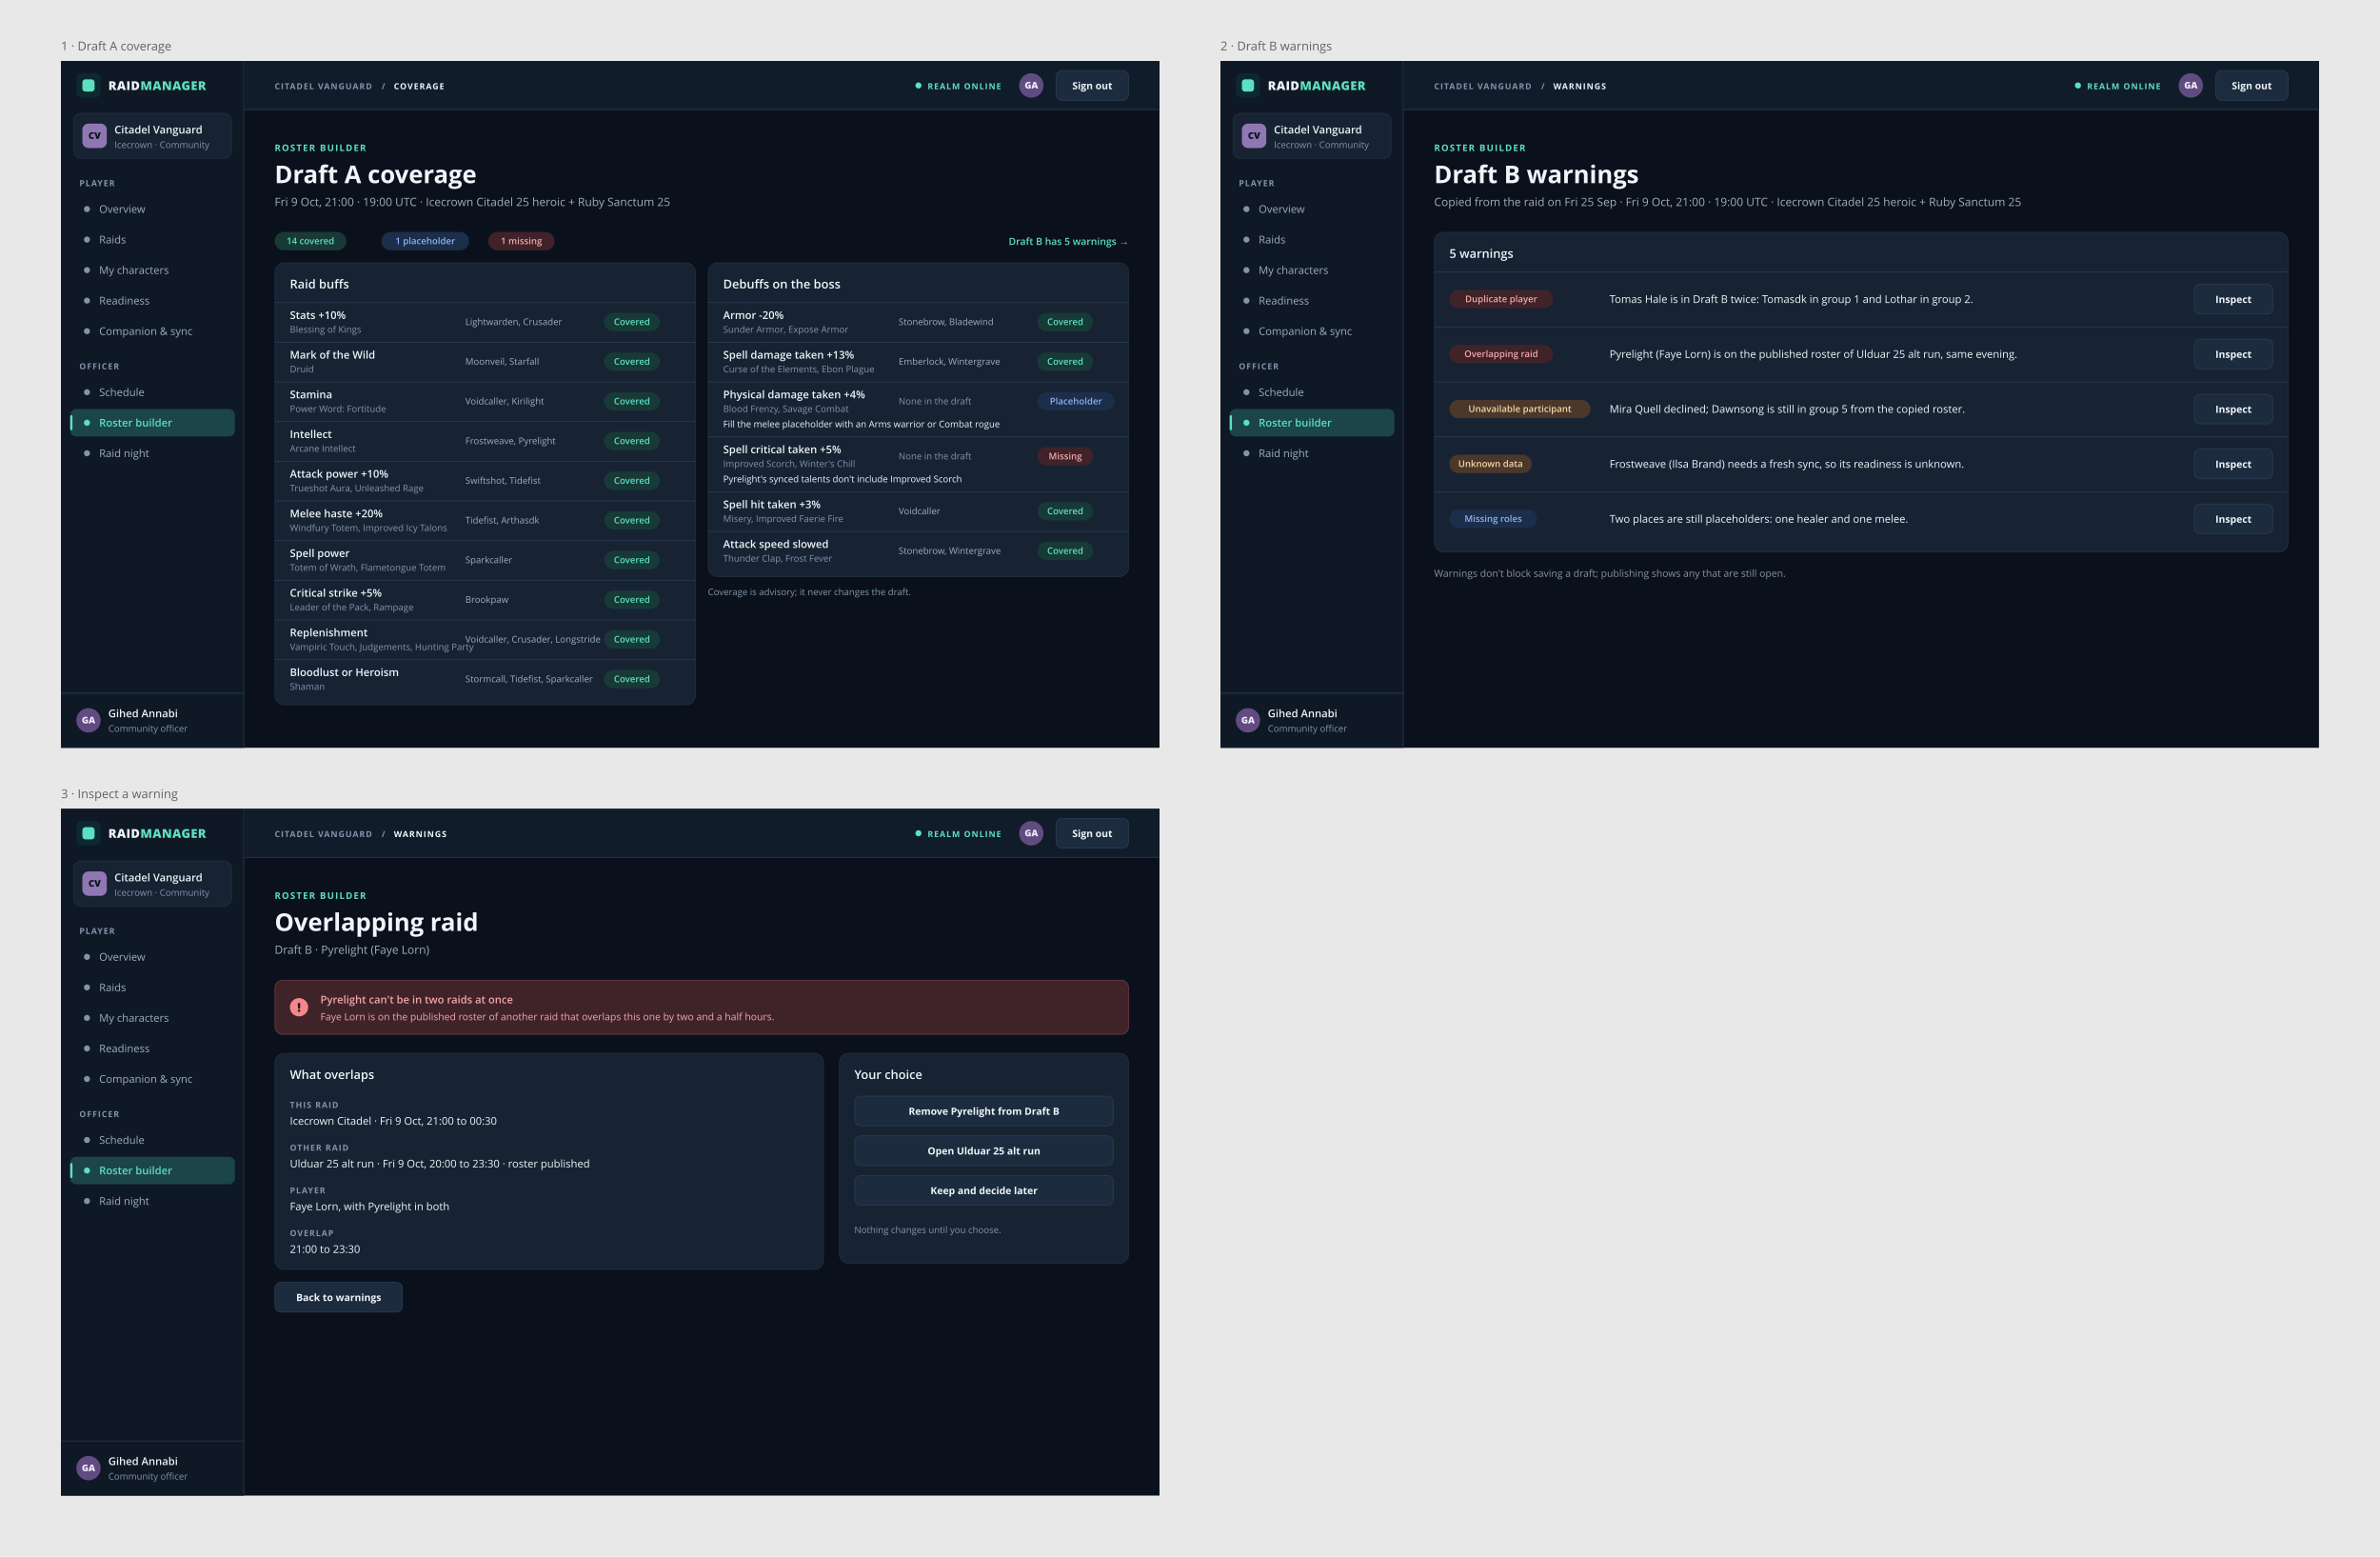
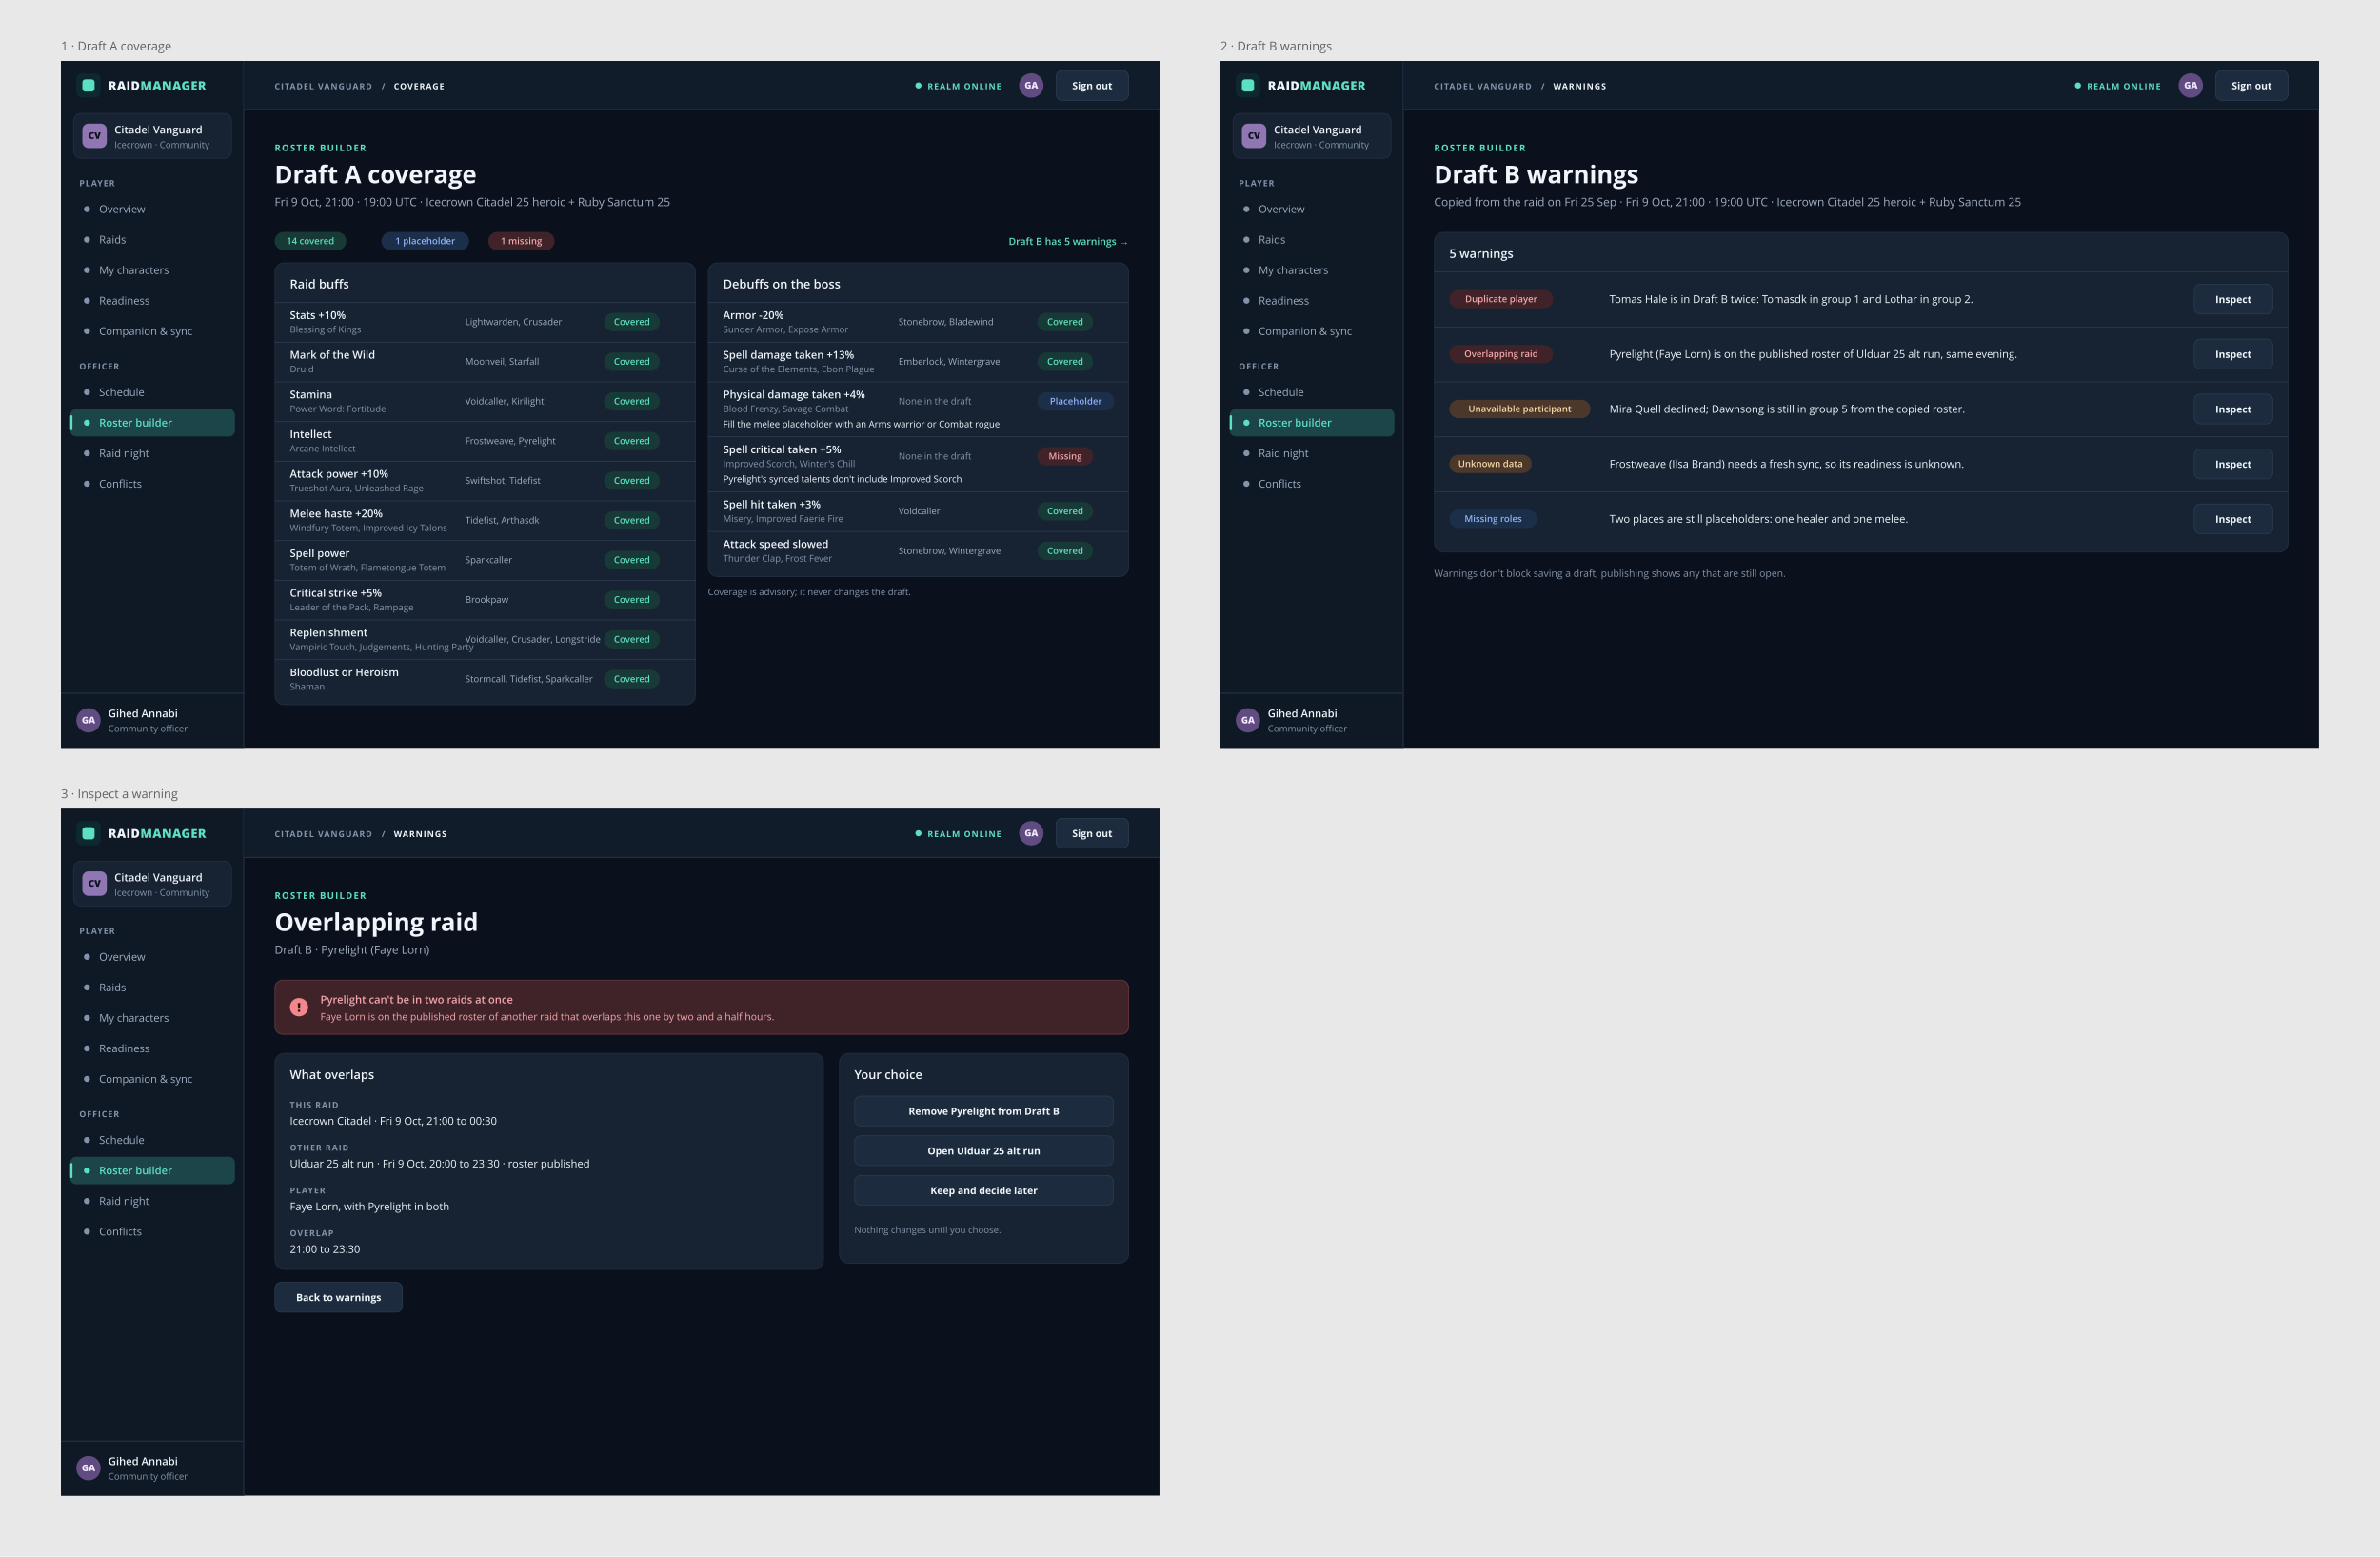
<svg xmlns="http://www.w3.org/2000/svg" width="3120" height="2040" viewBox="-80 -80 3120 2040">
  <rect x="-80" y="-80" width="3120" height="2040" fill="#e8e8e8" />
  <text x="0" y="-14" font-family="Open Sans, Segoe UI, Arial, sans-serif" font-size="16" fill="#616161">1 · Draft A coverage</text>
  <clipPath id="clip1">
    <rect x="0" y="0" width="1440" height="900" />
  </clipPath>
  <rect x="0" y="0" width="1440" height="900" fill="#0b111c" />
  <g clip-path="url(#clip1)">
    <rect x="0" y="0" width="240" height="900" fill="#0f1825" />
    <rect x="239" y="0" width="1" height="900" fill="#2b3b50" />
    <rect x="20" y="16" width="32" height="32" rx="8" fill="#0c2931" />
    <rect x="28" y="24" width="16" height="16" rx="4" fill="#5de0c1" />
    <text x="62" y="38" font-family="Open Sans, Segoe UI, Arial, sans-serif" font-size="16" font-weight="800" fill="#eff5fa" text-anchor="start" letter-spacing="0.5">RAID</text>
    <text x="104" y="38" font-family="Open Sans, Segoe UI, Arial, sans-serif" font-size="16" font-weight="800" fill="#5de0c1" text-anchor="start" letter-spacing="0.5">MANAGER</text>
    <rect x="16.5" y="68.5" width="207" height="59" rx="10" fill="#172333" stroke="#212f41" stroke-width="1" />
    <rect x="28" y="82" width="32" height="32" rx="8" fill="#9077b3" />
    <text x="44" y="102" font-family="Open Sans, Segoe UI, Arial, sans-serif" font-size="12" font-weight="800" fill="#0b111c" text-anchor="middle">CV</text>
    <text x="70" y="95" font-family="Open Sans, Segoe UI, Arial, sans-serif" font-size="14" font-weight="600" fill="#eff5fa" text-anchor="start">Citadel Vanguard</text>
    <text x="70" y="114" font-family="Open Sans, Segoe UI, Arial, sans-serif" font-size="12" font-weight="400" fill="#8394aa" text-anchor="start">Icecrown · Community</text>
    <text x="24" y="164" font-family="Open Sans, Segoe UI, Arial, sans-serif" font-size="11" font-weight="700" fill="#8394aa" text-anchor="start" letter-spacing="1.2">PLAYER</text>
    <rect x="12" y="176" width="216" height="36" rx="8" fill="#0f1825" />
    <ellipse cx="34" cy="194" rx="4" ry="4" fill="#8394aa" />
    <text x="50" y="199" font-family="Open Sans, Segoe UI, Arial, sans-serif" font-size="14" font-weight="400" fill="#9eadc1" text-anchor="start">Overview</text>
    <rect x="12" y="216" width="216" height="36" rx="8" fill="#0f1825" />
    <ellipse cx="34" cy="234" rx="4" ry="4" fill="#8394aa" />
    <text x="50" y="239" font-family="Open Sans, Segoe UI, Arial, sans-serif" font-size="14" font-weight="400" fill="#9eadc1" text-anchor="start">Raids</text>
    <rect x="12" y="256" width="216" height="36" rx="8" fill="#0f1825" />
    <ellipse cx="34" cy="274" rx="4" ry="4" fill="#8394aa" />
    <text x="50" y="279" font-family="Open Sans, Segoe UI, Arial, sans-serif" font-size="14" font-weight="400" fill="#9eadc1" text-anchor="start">My characters</text>
    <rect x="12" y="296" width="216" height="36" rx="8" fill="#0f1825" />
    <ellipse cx="34" cy="314" rx="4" ry="4" fill="#8394aa" />
    <text x="50" y="319" font-family="Open Sans, Segoe UI, Arial, sans-serif" font-size="14" font-weight="400" fill="#9eadc1" text-anchor="start">Readiness</text>
    <rect x="12" y="336" width="216" height="36" rx="8" fill="#0f1825" />
    <ellipse cx="34" cy="354" rx="4" ry="4" fill="#8394aa" />
    <text x="50" y="359" font-family="Open Sans, Segoe UI, Arial, sans-serif" font-size="14" font-weight="400" fill="#9eadc1" text-anchor="start">Companion &amp; sync</text>
    <text x="24" y="404" font-family="Open Sans, Segoe UI, Arial, sans-serif" font-size="11" font-weight="700" fill="#8394aa" text-anchor="start" letter-spacing="1.2">OFFICER</text>
    <rect x="12" y="416" width="216" height="36" rx="8" fill="#0f1825" />
    <ellipse cx="34" cy="434" rx="4" ry="4" fill="#8394aa" />
    <text x="50" y="439" font-family="Open Sans, Segoe UI, Arial, sans-serif" font-size="14" font-weight="400" fill="#9eadc1" text-anchor="start">Schedule</text>
    <rect x="12" y="456" width="216" height="36" rx="8" fill="#1b4548" />
    <rect x="12" y="464" width="3" height="20" rx="2" fill="#5de0c1" />
    <ellipse cx="34" cy="474" rx="4" ry="4" fill="#5de0c1" />
    <text x="50" y="479" font-family="Open Sans, Segoe UI, Arial, sans-serif" font-size="14" font-weight="600" fill="#5de0c1" text-anchor="start">Roster builder</text>
    <rect x="12" y="496" width="216" height="36" rx="8" fill="#0f1825" />
    <ellipse cx="34" cy="514" rx="4" ry="4" fill="#8394aa" />
    <text x="50" y="519" font-family="Open Sans, Segoe UI, Arial, sans-serif" font-size="14" font-weight="400" fill="#9eadc1" text-anchor="start">Raid night</text>
+     <rect x="12" y="536" width="216" height="36" rx="8" fill="#0f1825" />
+     <ellipse cx="34" cy="554" rx="4" ry="4" fill="#8394aa" />
+     <text x="50" y="559" font-family="Open Sans, Segoe UI, Arial, sans-serif" font-size="14" font-weight="400" fill="#9eadc1" text-anchor="start">Conflicts</text>
    <rect x="0" y="828" width="239" height="1" fill="#2b3b50" />
    <ellipse cx="36" cy="864" rx="16" ry="16" fill="#604c80" />
    <text x="36" y="868" font-family="Open Sans, Segoe UI, Arial, sans-serif" font-size="12" font-weight="800" fill="#f2e8ff" text-anchor="middle">GA</text>
    <text x="62" y="860" font-family="Open Sans, Segoe UI, Arial, sans-serif" font-size="14" font-weight="600" fill="#eff5fa" text-anchor="start">Gihed Annabi</text>
    <text x="62" y="879" font-family="Open Sans, Segoe UI, Arial, sans-serif" font-size="12" font-weight="400" fill="#8394aa" text-anchor="start">Community officer</text>
    <rect x="240" y="0" width="1200" height="64" fill="#111c2a" />
    <rect x="240" y="63" width="1200" height="1" fill="#2b3b50" />
    <text x="280" y="37" font-family="Open Sans, Segoe UI, Arial, sans-serif" font-size="11" font-weight="700" fill="#8394aa" text-anchor="start" letter-spacing="1.2">CITADEL VANGUARD</text>
    <text x="420.3" y="37" font-family="Open Sans, Segoe UI, Arial, sans-serif" font-size="11" font-weight="700" fill="#8394aa" text-anchor="start" letter-spacing="1.2">/</text>
    <text x="436.3" y="37" font-family="Open Sans, Segoe UI, Arial, sans-serif" font-size="11" font-weight="700" fill="#eff5fa" text-anchor="start" letter-spacing="1.2">COVERAGE</text>
    <ellipse cx="1124" cy="32" rx="4" ry="4" fill="#5de0c1" />
    <text x="1136" y="37" font-family="Open Sans, Segoe UI, Arial, sans-serif" font-size="11" font-weight="700" fill="#5de0c1" text-anchor="start" letter-spacing="1.2">REALM ONLINE</text>
    <ellipse cx="1272" cy="32" rx="16" ry="16" fill="#604c80" />
    <text x="1272" y="36" font-family="Open Sans, Segoe UI, Arial, sans-serif" font-size="12" font-weight="800" fill="#f2e8ff" text-anchor="middle">GA</text>
    <rect x="1304.5" y="12.5" width="95" height="39" rx="8" fill="#1c2b3e" stroke="#2b3b50" stroke-width="1" />
    <text x="1352" y="37" font-family="Open Sans, Segoe UI, Arial, sans-serif" font-size="13" font-weight="700" fill="#eff5fa" text-anchor="middle">Sign out</text>
    <text x="280" y="118" font-family="Open Sans, Segoe UI, Arial, sans-serif" font-size="12" font-weight="700" fill="#5de0c1" text-anchor="start" letter-spacing="1.5">ROSTER BUILDER</text>
    <text x="280" y="160" font-family="Open Sans, Segoe UI, Arial, sans-serif" font-size="32" font-weight="700" fill="#eff5fa" text-anchor="start">Draft A coverage</text>
    <text x="280" y="190" font-family="Open Sans, Segoe UI, Arial, sans-serif" font-size="15" font-weight="400" fill="#9eadc1" text-anchor="start">Fri 9 Oct, 21:00 · 19:00 UTC · Icecrown Citadel 25 heroic + Ruby Sanctum 25</text>
    <rect x="280" y="224" width="94" height="24" rx="12" fill="#173a36" />
    <text x="327" y="240" font-family="Open Sans, Segoe UI, Arial, sans-serif" font-size="12" font-weight="600" fill="#5de0c1" text-anchor="middle">14 covered</text>
    <rect x="420" y="224" width="115" height="24" rx="12" fill="#1b2e4a" />
    <text x="477.5" y="240" font-family="Open Sans, Segoe UI, Arial, sans-serif" font-size="12" font-weight="600" fill="#8fb3f6" text-anchor="middle">1 placeholder</text>
    <rect x="560" y="224" width="87" height="24" rx="12" fill="#3f2329" />
    <text x="603.5" y="240" font-family="Open Sans, Segoe UI, Arial, sans-serif" font-size="12" font-weight="600" fill="#f4a7ab" text-anchor="middle">1 missing</text>
    <rect x="1180" y="222" width="220" height="28" fill="#0b111c" />
    <text x="1400" y="241" font-family="Open Sans, Segoe UI, Arial, sans-serif" font-size="13" font-weight="600" fill="#5de0c1" text-anchor="end">Draft B has 5 warnings →</text>
    <rect x="280.5" y="264.5" width="551" height="579" rx="12" fill="#172333" stroke="#212f41" stroke-width="1" />
    <text x="300" y="298" font-family="Open Sans, Segoe UI, Arial, sans-serif" font-size="16" font-weight="600" fill="#eff5fa" text-anchor="start">Raid buffs</text>
    <rect x="280" y="316" width="552" height="1" fill="#2b3b50" />
    <text x="300" y="338" font-family="Open Sans, Segoe UI, Arial, sans-serif" font-size="14" font-weight="600" fill="#eff5fa" text-anchor="start">Stats +10%</text>
    <text x="300" y="356" font-family="Open Sans, Segoe UI, Arial, sans-serif" font-size="12" font-weight="400" fill="#8394aa" text-anchor="start">Blessing of Kings</text>
    <rect x="712" y="330" width="73" height="24" rx="12" fill="#173a36" />
    <text x="748.5" y="346" font-family="Open Sans, Segoe UI, Arial, sans-serif" font-size="12" font-weight="600" fill="#5de0c1" text-anchor="middle">Covered</text>
    <text x="530" y="346" font-family="Open Sans, Segoe UI, Arial, sans-serif" font-size="12" font-weight="400" fill="#9eadc1" text-anchor="start">Lightwarden, Crusader</text>
    <rect x="280" y="368" width="552" height="1" fill="#2b3b50" />
    <text x="300" y="390" font-family="Open Sans, Segoe UI, Arial, sans-serif" font-size="14" font-weight="600" fill="#eff5fa" text-anchor="start">Mark of the Wild</text>
    <text x="300" y="408" font-family="Open Sans, Segoe UI, Arial, sans-serif" font-size="12" font-weight="400" fill="#8394aa" text-anchor="start">Druid</text>
    <rect x="712" y="382" width="73" height="24" rx="12" fill="#173a36" />
    <text x="748.5" y="398" font-family="Open Sans, Segoe UI, Arial, sans-serif" font-size="12" font-weight="600" fill="#5de0c1" text-anchor="middle">Covered</text>
    <text x="530" y="398" font-family="Open Sans, Segoe UI, Arial, sans-serif" font-size="12" font-weight="400" fill="#9eadc1" text-anchor="start">Moonveil, Starfall</text>
    <rect x="280" y="420" width="552" height="1" fill="#2b3b50" />
    <text x="300" y="442" font-family="Open Sans, Segoe UI, Arial, sans-serif" font-size="14" font-weight="600" fill="#eff5fa" text-anchor="start">Stamina</text>
    <text x="300" y="460" font-family="Open Sans, Segoe UI, Arial, sans-serif" font-size="12" font-weight="400" fill="#8394aa" text-anchor="start">Power Word: Fortitude</text>
    <rect x="712" y="434" width="73" height="24" rx="12" fill="#173a36" />
    <text x="748.5" y="450" font-family="Open Sans, Segoe UI, Arial, sans-serif" font-size="12" font-weight="600" fill="#5de0c1" text-anchor="middle">Covered</text>
    <text x="530" y="450" font-family="Open Sans, Segoe UI, Arial, sans-serif" font-size="12" font-weight="400" fill="#9eadc1" text-anchor="start">Voidcaller, Kirilight</text>
    <rect x="280" y="472" width="552" height="1" fill="#2b3b50" />
    <text x="300" y="494" font-family="Open Sans, Segoe UI, Arial, sans-serif" font-size="14" font-weight="600" fill="#eff5fa" text-anchor="start">Intellect</text>
    <text x="300" y="512" font-family="Open Sans, Segoe UI, Arial, sans-serif" font-size="12" font-weight="400" fill="#8394aa" text-anchor="start">Arcane Intellect</text>
    <rect x="712" y="486" width="73" height="24" rx="12" fill="#173a36" />
    <text x="748.5" y="502" font-family="Open Sans, Segoe UI, Arial, sans-serif" font-size="12" font-weight="600" fill="#5de0c1" text-anchor="middle">Covered</text>
    <text x="530" y="502" font-family="Open Sans, Segoe UI, Arial, sans-serif" font-size="12" font-weight="400" fill="#9eadc1" text-anchor="start">Frostweave, Pyrelight</text>
    <rect x="280" y="524" width="552" height="1" fill="#2b3b50" />
    <text x="300" y="546" font-family="Open Sans, Segoe UI, Arial, sans-serif" font-size="14" font-weight="600" fill="#eff5fa" text-anchor="start">Attack power +10%</text>
    <text x="300" y="564" font-family="Open Sans, Segoe UI, Arial, sans-serif" font-size="12" font-weight="400" fill="#8394aa" text-anchor="start">Trueshot Aura, Unleashed Rage</text>
    <rect x="712" y="538" width="73" height="24" rx="12" fill="#173a36" />
    <text x="748.5" y="554" font-family="Open Sans, Segoe UI, Arial, sans-serif" font-size="12" font-weight="600" fill="#5de0c1" text-anchor="middle">Covered</text>
    <text x="530" y="554" font-family="Open Sans, Segoe UI, Arial, sans-serif" font-size="12" font-weight="400" fill="#9eadc1" text-anchor="start">Swiftshot, Tidefist</text>
    <rect x="280" y="576" width="552" height="1" fill="#2b3b50" />
    <text x="300" y="598" font-family="Open Sans, Segoe UI, Arial, sans-serif" font-size="14" font-weight="600" fill="#eff5fa" text-anchor="start">Melee haste +20%</text>
    <text x="300" y="616" font-family="Open Sans, Segoe UI, Arial, sans-serif" font-size="12" font-weight="400" fill="#8394aa" text-anchor="start">Windfury Totem, Improved Icy Talons</text>
    <rect x="712" y="590" width="73" height="24" rx="12" fill="#173a36" />
    <text x="748.5" y="606" font-family="Open Sans, Segoe UI, Arial, sans-serif" font-size="12" font-weight="600" fill="#5de0c1" text-anchor="middle">Covered</text>
    <text x="530" y="606" font-family="Open Sans, Segoe UI, Arial, sans-serif" font-size="12" font-weight="400" fill="#9eadc1" text-anchor="start">Tidefist, Arthasdk</text>
    <rect x="280" y="628" width="552" height="1" fill="#2b3b50" />
    <text x="300" y="650" font-family="Open Sans, Segoe UI, Arial, sans-serif" font-size="14" font-weight="600" fill="#eff5fa" text-anchor="start">Spell power</text>
    <text x="300" y="668" font-family="Open Sans, Segoe UI, Arial, sans-serif" font-size="12" font-weight="400" fill="#8394aa" text-anchor="start">Totem of Wrath, Flametongue Totem</text>
    <rect x="712" y="642" width="73" height="24" rx="12" fill="#173a36" />
    <text x="748.5" y="658" font-family="Open Sans, Segoe UI, Arial, sans-serif" font-size="12" font-weight="600" fill="#5de0c1" text-anchor="middle">Covered</text>
    <text x="530" y="658" font-family="Open Sans, Segoe UI, Arial, sans-serif" font-size="12" font-weight="400" fill="#9eadc1" text-anchor="start">Sparkcaller</text>
    <rect x="280" y="680" width="552" height="1" fill="#2b3b50" />
    <text x="300" y="702" font-family="Open Sans, Segoe UI, Arial, sans-serif" font-size="14" font-weight="600" fill="#eff5fa" text-anchor="start">Critical strike +5%</text>
    <text x="300" y="720" font-family="Open Sans, Segoe UI, Arial, sans-serif" font-size="12" font-weight="400" fill="#8394aa" text-anchor="start">Leader of the Pack, Rampage</text>
    <rect x="712" y="694" width="73" height="24" rx="12" fill="#173a36" />
    <text x="748.5" y="710" font-family="Open Sans, Segoe UI, Arial, sans-serif" font-size="12" font-weight="600" fill="#5de0c1" text-anchor="middle">Covered</text>
    <text x="530" y="710" font-family="Open Sans, Segoe UI, Arial, sans-serif" font-size="12" font-weight="400" fill="#9eadc1" text-anchor="start">Brookpaw</text>
    <rect x="280" y="732" width="552" height="1" fill="#2b3b50" />
    <text x="300" y="754" font-family="Open Sans, Segoe UI, Arial, sans-serif" font-size="14" font-weight="600" fill="#eff5fa" text-anchor="start">Replenishment</text>
    <text x="300" y="772" font-family="Open Sans, Segoe UI, Arial, sans-serif" font-size="12" font-weight="400" fill="#8394aa" text-anchor="start">Vampiric Touch, Judgements, Hunting Party</text>
    <rect x="712" y="746" width="73" height="24" rx="12" fill="#173a36" />
    <text x="748.5" y="762" font-family="Open Sans, Segoe UI, Arial, sans-serif" font-size="12" font-weight="600" fill="#5de0c1" text-anchor="middle">Covered</text>
    <text x="530" y="762" font-family="Open Sans, Segoe UI, Arial, sans-serif" font-size="12" font-weight="400" fill="#9eadc1" text-anchor="start">Voidcaller, Crusader, Longstride</text>
    <rect x="280" y="784" width="552" height="1" fill="#2b3b50" />
    <text x="300" y="806" font-family="Open Sans, Segoe UI, Arial, sans-serif" font-size="14" font-weight="600" fill="#eff5fa" text-anchor="start">Bloodlust or Heroism</text>
    <text x="300" y="824" font-family="Open Sans, Segoe UI, Arial, sans-serif" font-size="12" font-weight="400" fill="#8394aa" text-anchor="start">Shaman</text>
    <rect x="712" y="798" width="73" height="24" rx="12" fill="#173a36" />
    <text x="748.5" y="814" font-family="Open Sans, Segoe UI, Arial, sans-serif" font-size="12" font-weight="600" fill="#5de0c1" text-anchor="middle">Covered</text>
    <text x="530" y="814" font-family="Open Sans, Segoe UI, Arial, sans-serif" font-size="12" font-weight="400" fill="#9eadc1" text-anchor="start">Stormcall, Tidefist, Sparkcaller</text>
    <rect x="848.5" y="264.5" width="551" height="411" rx="12" fill="#172333" stroke="#212f41" stroke-width="1" />
    <text x="868" y="298" font-family="Open Sans, Segoe UI, Arial, sans-serif" font-size="16" font-weight="600" fill="#eff5fa" text-anchor="start">Debuffs on the boss</text>
    <rect x="848" y="316" width="552" height="1" fill="#2b3b50" />
    <text x="868" y="338" font-family="Open Sans, Segoe UI, Arial, sans-serif" font-size="14" font-weight="600" fill="#eff5fa" text-anchor="start">Armor -20%</text>
    <text x="868" y="356" font-family="Open Sans, Segoe UI, Arial, sans-serif" font-size="12" font-weight="400" fill="#8394aa" text-anchor="start">Sunder Armor, Expose Armor</text>
    <rect x="1280" y="330" width="73" height="24" rx="12" fill="#173a36" />
    <text x="1316.5" y="346" font-family="Open Sans, Segoe UI, Arial, sans-serif" font-size="12" font-weight="600" fill="#5de0c1" text-anchor="middle">Covered</text>
    <text x="1098" y="346" font-family="Open Sans, Segoe UI, Arial, sans-serif" font-size="12" font-weight="400" fill="#9eadc1" text-anchor="start">Stonebrow, Bladewind</text>
    <rect x="848" y="368" width="552" height="1" fill="#2b3b50" />
    <text x="868" y="390" font-family="Open Sans, Segoe UI, Arial, sans-serif" font-size="14" font-weight="600" fill="#eff5fa" text-anchor="start">Spell damage taken +13%</text>
    <text x="868" y="408" font-family="Open Sans, Segoe UI, Arial, sans-serif" font-size="12" font-weight="400" fill="#8394aa" text-anchor="start">Curse of the Elements, Ebon Plague</text>
    <rect x="1280" y="382" width="73" height="24" rx="12" fill="#173a36" />
    <text x="1316.5" y="398" font-family="Open Sans, Segoe UI, Arial, sans-serif" font-size="12" font-weight="600" fill="#5de0c1" text-anchor="middle">Covered</text>
    <text x="1098" y="398" font-family="Open Sans, Segoe UI, Arial, sans-serif" font-size="12" font-weight="400" fill="#9eadc1" text-anchor="start">Emberlock, Wintergrave</text>
    <rect x="848" y="420" width="552" height="1" fill="#2b3b50" />
    <text x="868" y="442" font-family="Open Sans, Segoe UI, Arial, sans-serif" font-size="14" font-weight="600" fill="#eff5fa" text-anchor="start">Physical damage taken +4%</text>
    <text x="868" y="460" font-family="Open Sans, Segoe UI, Arial, sans-serif" font-size="12" font-weight="400" fill="#8394aa" text-anchor="start">Blood Frenzy, Savage Combat</text>
    <rect x="1280" y="434" width="101" height="24" rx="12" fill="#1b2e4a" />
    <text x="1330.5" y="450" font-family="Open Sans, Segoe UI, Arial, sans-serif" font-size="12" font-weight="600" fill="#8fb3f6" text-anchor="middle">Placeholder</text>
    <text x="1098" y="450" font-family="Open Sans, Segoe UI, Arial, sans-serif" font-size="12" font-weight="400" fill="#8394aa" text-anchor="start">None in the draft</text>
    <text x="868" y="480" font-family="Open Sans, Segoe UI, Arial, sans-serif" font-size="12" font-weight="400" fill="#eff5fa" text-anchor="start">Fill the melee placeholder with an Arms warrior or Combat rogue</text>
    <rect x="848" y="492" width="552" height="1" fill="#2b3b50" />
    <text x="868" y="514" font-family="Open Sans, Segoe UI, Arial, sans-serif" font-size="14" font-weight="600" fill="#eff5fa" text-anchor="start">Spell critical taken +5%</text>
    <text x="868" y="532" font-family="Open Sans, Segoe UI, Arial, sans-serif" font-size="12" font-weight="400" fill="#8394aa" text-anchor="start">Improved Scorch, Winter's Chill</text>
    <rect x="1280" y="506" width="73" height="24" rx="12" fill="#3f2329" />
    <text x="1316.5" y="522" font-family="Open Sans, Segoe UI, Arial, sans-serif" font-size="12" font-weight="600" fill="#f4a7ab" text-anchor="middle">Missing</text>
    <text x="1098" y="522" font-family="Open Sans, Segoe UI, Arial, sans-serif" font-size="12" font-weight="400" fill="#8394aa" text-anchor="start">None in the draft</text>
    <text x="868" y="552" font-family="Open Sans, Segoe UI, Arial, sans-serif" font-size="12" font-weight="400" fill="#eff5fa" text-anchor="start">Pyrelight's synced talents don't include Improved Scorch</text>
    <rect x="848" y="564" width="552" height="1" fill="#2b3b50" />
    <text x="868" y="586" font-family="Open Sans, Segoe UI, Arial, sans-serif" font-size="14" font-weight="600" fill="#eff5fa" text-anchor="start">Spell hit taken +3%</text>
    <text x="868" y="604" font-family="Open Sans, Segoe UI, Arial, sans-serif" font-size="12" font-weight="400" fill="#8394aa" text-anchor="start">Misery, Improved Faerie Fire</text>
    <rect x="1280" y="578" width="73" height="24" rx="12" fill="#173a36" />
    <text x="1316.5" y="594" font-family="Open Sans, Segoe UI, Arial, sans-serif" font-size="12" font-weight="600" fill="#5de0c1" text-anchor="middle">Covered</text>
    <text x="1098" y="594" font-family="Open Sans, Segoe UI, Arial, sans-serif" font-size="12" font-weight="400" fill="#9eadc1" text-anchor="start">Voidcaller</text>
    <rect x="848" y="616" width="552" height="1" fill="#2b3b50" />
    <text x="868" y="638" font-family="Open Sans, Segoe UI, Arial, sans-serif" font-size="14" font-weight="600" fill="#eff5fa" text-anchor="start">Attack speed slowed</text>
    <text x="868" y="656" font-family="Open Sans, Segoe UI, Arial, sans-serif" font-size="12" font-weight="400" fill="#8394aa" text-anchor="start">Thunder Clap, Frost Fever</text>
    <rect x="1280" y="630" width="73" height="24" rx="12" fill="#173a36" />
    <text x="1316.5" y="646" font-family="Open Sans, Segoe UI, Arial, sans-serif" font-size="12" font-weight="600" fill="#5de0c1" text-anchor="middle">Covered</text>
    <text x="1098" y="646" font-family="Open Sans, Segoe UI, Arial, sans-serif" font-size="12" font-weight="400" fill="#9eadc1" text-anchor="start">Stonebrow, Wintergrave</text>
    <text x="848" y="700" font-family="Open Sans, Segoe UI, Arial, sans-serif" font-size="12" font-weight="400" fill="#8394aa" text-anchor="start">Coverage is advisory; it never changes the draft.</text>
  </g>
  <text x="1520" y="-14" font-family="Open Sans, Segoe UI, Arial, sans-serif" font-size="16" fill="#616161">2 · Draft B warnings</text>
  <clipPath id="clip2">
    <rect x="1520" y="0" width="1440" height="900" />
  </clipPath>
  <rect x="1520" y="0" width="1440" height="900" fill="#0b111c" />
  <g clip-path="url(#clip2)">
    <rect x="1520" y="0" width="240" height="900" fill="#0f1825" />
    <rect x="1759" y="0" width="1" height="900" fill="#2b3b50" />
    <rect x="1540" y="16" width="32" height="32" rx="8" fill="#0c2931" />
    <rect x="1548" y="24" width="16" height="16" rx="4" fill="#5de0c1" />
    <text x="1582" y="38" font-family="Open Sans, Segoe UI, Arial, sans-serif" font-size="16" font-weight="800" fill="#eff5fa" text-anchor="start" letter-spacing="0.5">RAID</text>
    <text x="1624" y="38" font-family="Open Sans, Segoe UI, Arial, sans-serif" font-size="16" font-weight="800" fill="#5de0c1" text-anchor="start" letter-spacing="0.5">MANAGER</text>
    <rect x="1536.5" y="68.5" width="207" height="59" rx="10" fill="#172333" stroke="#212f41" stroke-width="1" />
    <rect x="1548" y="82" width="32" height="32" rx="8" fill="#9077b3" />
    <text x="1564" y="102" font-family="Open Sans, Segoe UI, Arial, sans-serif" font-size="12" font-weight="800" fill="#0b111c" text-anchor="middle">CV</text>
    <text x="1590" y="95" font-family="Open Sans, Segoe UI, Arial, sans-serif" font-size="14" font-weight="600" fill="#eff5fa" text-anchor="start">Citadel Vanguard</text>
    <text x="1590" y="114" font-family="Open Sans, Segoe UI, Arial, sans-serif" font-size="12" font-weight="400" fill="#8394aa" text-anchor="start">Icecrown · Community</text>
    <text x="1544" y="164" font-family="Open Sans, Segoe UI, Arial, sans-serif" font-size="11" font-weight="700" fill="#8394aa" text-anchor="start" letter-spacing="1.2">PLAYER</text>
    <rect x="1532" y="176" width="216" height="36" rx="8" fill="#0f1825" />
    <ellipse cx="1554" cy="194" rx="4" ry="4" fill="#8394aa" />
    <text x="1570" y="199" font-family="Open Sans, Segoe UI, Arial, sans-serif" font-size="14" font-weight="400" fill="#9eadc1" text-anchor="start">Overview</text>
    <rect x="1532" y="216" width="216" height="36" rx="8" fill="#0f1825" />
    <ellipse cx="1554" cy="234" rx="4" ry="4" fill="#8394aa" />
    <text x="1570" y="239" font-family="Open Sans, Segoe UI, Arial, sans-serif" font-size="14" font-weight="400" fill="#9eadc1" text-anchor="start">Raids</text>
    <rect x="1532" y="256" width="216" height="36" rx="8" fill="#0f1825" />
    <ellipse cx="1554" cy="274" rx="4" ry="4" fill="#8394aa" />
    <text x="1570" y="279" font-family="Open Sans, Segoe UI, Arial, sans-serif" font-size="14" font-weight="400" fill="#9eadc1" text-anchor="start">My characters</text>
    <rect x="1532" y="296" width="216" height="36" rx="8" fill="#0f1825" />
    <ellipse cx="1554" cy="314" rx="4" ry="4" fill="#8394aa" />
    <text x="1570" y="319" font-family="Open Sans, Segoe UI, Arial, sans-serif" font-size="14" font-weight="400" fill="#9eadc1" text-anchor="start">Readiness</text>
    <rect x="1532" y="336" width="216" height="36" rx="8" fill="#0f1825" />
    <ellipse cx="1554" cy="354" rx="4" ry="4" fill="#8394aa" />
    <text x="1570" y="359" font-family="Open Sans, Segoe UI, Arial, sans-serif" font-size="14" font-weight="400" fill="#9eadc1" text-anchor="start">Companion &amp; sync</text>
    <text x="1544" y="404" font-family="Open Sans, Segoe UI, Arial, sans-serif" font-size="11" font-weight="700" fill="#8394aa" text-anchor="start" letter-spacing="1.2">OFFICER</text>
    <rect x="1532" y="416" width="216" height="36" rx="8" fill="#0f1825" />
    <ellipse cx="1554" cy="434" rx="4" ry="4" fill="#8394aa" />
    <text x="1570" y="439" font-family="Open Sans, Segoe UI, Arial, sans-serif" font-size="14" font-weight="400" fill="#9eadc1" text-anchor="start">Schedule</text>
    <rect x="1532" y="456" width="216" height="36" rx="8" fill="#1b4548" />
    <rect x="1532" y="464" width="3" height="20" rx="2" fill="#5de0c1" />
    <ellipse cx="1554" cy="474" rx="4" ry="4" fill="#5de0c1" />
    <text x="1570" y="479" font-family="Open Sans, Segoe UI, Arial, sans-serif" font-size="14" font-weight="600" fill="#5de0c1" text-anchor="start">Roster builder</text>
    <rect x="1532" y="496" width="216" height="36" rx="8" fill="#0f1825" />
    <ellipse cx="1554" cy="514" rx="4" ry="4" fill="#8394aa" />
    <text x="1570" y="519" font-family="Open Sans, Segoe UI, Arial, sans-serif" font-size="14" font-weight="400" fill="#9eadc1" text-anchor="start">Raid night</text>
+     <rect x="1532" y="536" width="216" height="36" rx="8" fill="#0f1825" />
+     <ellipse cx="1554" cy="554" rx="4" ry="4" fill="#8394aa" />
+     <text x="1570" y="559" font-family="Open Sans, Segoe UI, Arial, sans-serif" font-size="14" font-weight="400" fill="#9eadc1" text-anchor="start">Conflicts</text>
    <rect x="1520" y="828" width="239" height="1" fill="#2b3b50" />
    <ellipse cx="1556" cy="864" rx="16" ry="16" fill="#604c80" />
    <text x="1556" y="868" font-family="Open Sans, Segoe UI, Arial, sans-serif" font-size="12" font-weight="800" fill="#f2e8ff" text-anchor="middle">GA</text>
    <text x="1582" y="860" font-family="Open Sans, Segoe UI, Arial, sans-serif" font-size="14" font-weight="600" fill="#eff5fa" text-anchor="start">Gihed Annabi</text>
    <text x="1582" y="879" font-family="Open Sans, Segoe UI, Arial, sans-serif" font-size="12" font-weight="400" fill="#8394aa" text-anchor="start">Community officer</text>
    <rect x="1760" y="0" width="1200" height="64" fill="#111c2a" />
    <rect x="1760" y="63" width="1200" height="1" fill="#2b3b50" />
    <text x="1800" y="37" font-family="Open Sans, Segoe UI, Arial, sans-serif" font-size="11" font-weight="700" fill="#8394aa" text-anchor="start" letter-spacing="1.2">CITADEL VANGUARD</text>
    <text x="1940.3" y="37" font-family="Open Sans, Segoe UI, Arial, sans-serif" font-size="11" font-weight="700" fill="#8394aa" text-anchor="start" letter-spacing="1.2">/</text>
    <text x="1956.3" y="37" font-family="Open Sans, Segoe UI, Arial, sans-serif" font-size="11" font-weight="700" fill="#eff5fa" text-anchor="start" letter-spacing="1.2">WARNINGS</text>
    <ellipse cx="2644" cy="32" rx="4" ry="4" fill="#5de0c1" />
    <text x="2656" y="37" font-family="Open Sans, Segoe UI, Arial, sans-serif" font-size="11" font-weight="700" fill="#5de0c1" text-anchor="start" letter-spacing="1.2">REALM ONLINE</text>
    <ellipse cx="2792" cy="32" rx="16" ry="16" fill="#604c80" />
    <text x="2792" y="36" font-family="Open Sans, Segoe UI, Arial, sans-serif" font-size="12" font-weight="800" fill="#f2e8ff" text-anchor="middle">GA</text>
    <rect x="2824.5" y="12.5" width="95" height="39" rx="8" fill="#1c2b3e" stroke="#2b3b50" stroke-width="1" />
    <text x="2872" y="37" font-family="Open Sans, Segoe UI, Arial, sans-serif" font-size="13" font-weight="700" fill="#eff5fa" text-anchor="middle">Sign out</text>
    <text x="1800" y="118" font-family="Open Sans, Segoe UI, Arial, sans-serif" font-size="12" font-weight="700" fill="#5de0c1" text-anchor="start" letter-spacing="1.5">ROSTER BUILDER</text>
    <text x="1800" y="160" font-family="Open Sans, Segoe UI, Arial, sans-serif" font-size="32" font-weight="700" fill="#eff5fa" text-anchor="start">Draft B warnings</text>
    <text x="1800" y="190" font-family="Open Sans, Segoe UI, Arial, sans-serif" font-size="15" font-weight="400" fill="#9eadc1" text-anchor="start">Copied from the raid on Fri 25 Sep · Fri 9 Oct, 21:00 · 19:00 UTC · Icecrown Citadel 25 heroic + Ruby Sanctum 25</text>
    <rect x="1800.5" y="224.5" width="1119" height="419" rx="12" fill="#172333" stroke="#212f41" stroke-width="1" />
    <text x="1820" y="258" font-family="Open Sans, Segoe UI, Arial, sans-serif" font-size="16" font-weight="600" fill="#eff5fa" text-anchor="start">5 warnings</text>
    <rect x="1800" y="276" width="1120" height="1" fill="#2b3b50" />
    <rect x="1820" y="300" width="136" height="24" rx="12" fill="#3f2329" />
    <text x="1888" y="316" font-family="Open Sans, Segoe UI, Arial, sans-serif" font-size="12" font-weight="600" fill="#f4a7ab" text-anchor="middle">Duplicate player</text>
    <text x="2030" y="317" font-family="Open Sans, Segoe UI, Arial, sans-serif" font-size="14" font-weight="400" fill="#eff5fa" text-anchor="start">Tomas Hale is in Draft B twice: Tomasdk in group 1 and Lothar in group 2.</text>
    <rect x="2796.5" y="292.5" width="103" height="39" rx="8" fill="#1c2b3e" stroke="#2b3b50" stroke-width="1" />
    <text x="2848" y="317" font-family="Open Sans, Segoe UI, Arial, sans-serif" font-size="13" font-weight="700" fill="#eff5fa" text-anchor="middle">Inspect</text>
    <rect x="1800" y="348" width="1120" height="1" fill="#2b3b50" />
    <rect x="1820" y="372" width="136" height="24" rx="12" fill="#3f2329" />
    <text x="1888" y="388" font-family="Open Sans, Segoe UI, Arial, sans-serif" font-size="12" font-weight="600" fill="#f4a7ab" text-anchor="middle">Overlapping raid</text>
    <text x="2030" y="389" font-family="Open Sans, Segoe UI, Arial, sans-serif" font-size="14" font-weight="400" fill="#eff5fa" text-anchor="start">Pyrelight (Faye Lorn) is on the published roster of Ulduar 25 alt run, same evening.</text>
    <rect x="2796.5" y="364.5" width="103" height="39" rx="8" fill="#1c2b3e" stroke="#2b3b50" stroke-width="1" />
    <text x="2848" y="389" font-family="Open Sans, Segoe UI, Arial, sans-serif" font-size="13" font-weight="700" fill="#eff5fa" text-anchor="middle">Inspect</text>
    <rect x="1800" y="420" width="1120" height="1" fill="#2b3b50" />
    <rect x="1820" y="444" width="185" height="24" rx="12" fill="#4b382a" />
    <text x="1912.5" y="460" font-family="Open Sans, Segoe UI, Arial, sans-serif" font-size="12" font-weight="600" fill="#f9d7a7" text-anchor="middle">Unavailable participant</text>
    <text x="2030" y="461" font-family="Open Sans, Segoe UI, Arial, sans-serif" font-size="14" font-weight="400" fill="#eff5fa" text-anchor="start">Mira Quell declined; Dawnsong is still in group 5 from the copied roster.</text>
    <rect x="2796.5" y="436.5" width="103" height="39" rx="8" fill="#1c2b3e" stroke="#2b3b50" stroke-width="1" />
    <text x="2848" y="461" font-family="Open Sans, Segoe UI, Arial, sans-serif" font-size="13" font-weight="700" fill="#eff5fa" text-anchor="middle">Inspect</text>
    <rect x="1800" y="492" width="1120" height="1" fill="#2b3b50" />
    <rect x="1820" y="516" width="108" height="24" rx="12" fill="#4b382a" />
    <text x="1874" y="532" font-family="Open Sans, Segoe UI, Arial, sans-serif" font-size="12" font-weight="600" fill="#f9d7a7" text-anchor="middle">Unknown data</text>
    <text x="2030" y="533" font-family="Open Sans, Segoe UI, Arial, sans-serif" font-size="14" font-weight="400" fill="#eff5fa" text-anchor="start">Frostweave (Ilsa Brand) needs a fresh sync, so its readiness is unknown.</text>
    <rect x="2796.5" y="508.5" width="103" height="39" rx="8" fill="#1c2b3e" stroke="#2b3b50" stroke-width="1" />
    <text x="2848" y="533" font-family="Open Sans, Segoe UI, Arial, sans-serif" font-size="13" font-weight="700" fill="#eff5fa" text-anchor="middle">Inspect</text>
    <rect x="1800" y="564" width="1120" height="1" fill="#2b3b50" />
    <rect x="1820" y="588" width="115" height="24" rx="12" fill="#1b2e4a" />
    <text x="1877.5" y="604" font-family="Open Sans, Segoe UI, Arial, sans-serif" font-size="12" font-weight="600" fill="#8fb3f6" text-anchor="middle">Missing roles</text>
    <text x="2030" y="605" font-family="Open Sans, Segoe UI, Arial, sans-serif" font-size="14" font-weight="400" fill="#eff5fa" text-anchor="start">Two places are still placeholders: one healer and one melee.</text>
    <rect x="2796.5" y="580.5" width="103" height="39" rx="8" fill="#1c2b3e" stroke="#2b3b50" stroke-width="1" />
    <text x="2848" y="605" font-family="Open Sans, Segoe UI, Arial, sans-serif" font-size="13" font-weight="700" fill="#eff5fa" text-anchor="middle">Inspect</text>
    <text x="1800" y="676" font-family="Open Sans, Segoe UI, Arial, sans-serif" font-size="13" font-weight="400" fill="#8394aa" text-anchor="start">Warnings don't block saving a draft; publishing shows any that are still open.</text>
  </g>
  <text x="0" y="966" font-family="Open Sans, Segoe UI, Arial, sans-serif" font-size="16" fill="#616161">3 · Inspect a warning</text>
  <clipPath id="clip3">
    <rect x="0" y="980" width="1440" height="900" />
  </clipPath>
  <rect x="0" y="980" width="1440" height="900" fill="#0b111c" />
  <g clip-path="url(#clip3)">
    <rect x="0" y="980" width="240" height="900" fill="#0f1825" />
    <rect x="239" y="980" width="1" height="900" fill="#2b3b50" />
    <rect x="20" y="996" width="32" height="32" rx="8" fill="#0c2931" />
    <rect x="28" y="1004" width="16" height="16" rx="4" fill="#5de0c1" />
    <text x="62" y="1018" font-family="Open Sans, Segoe UI, Arial, sans-serif" font-size="16" font-weight="800" fill="#eff5fa" text-anchor="start" letter-spacing="0.5">RAID</text>
    <text x="104" y="1018" font-family="Open Sans, Segoe UI, Arial, sans-serif" font-size="16" font-weight="800" fill="#5de0c1" text-anchor="start" letter-spacing="0.5">MANAGER</text>
    <rect x="16.5" y="1048.5" width="207" height="59" rx="10" fill="#172333" stroke="#212f41" stroke-width="1" />
    <rect x="28" y="1062" width="32" height="32" rx="8" fill="#9077b3" />
    <text x="44" y="1082" font-family="Open Sans, Segoe UI, Arial, sans-serif" font-size="12" font-weight="800" fill="#0b111c" text-anchor="middle">CV</text>
    <text x="70" y="1075" font-family="Open Sans, Segoe UI, Arial, sans-serif" font-size="14" font-weight="600" fill="#eff5fa" text-anchor="start">Citadel Vanguard</text>
    <text x="70" y="1094" font-family="Open Sans, Segoe UI, Arial, sans-serif" font-size="12" font-weight="400" fill="#8394aa" text-anchor="start">Icecrown · Community</text>
    <text x="24" y="1144" font-family="Open Sans, Segoe UI, Arial, sans-serif" font-size="11" font-weight="700" fill="#8394aa" text-anchor="start" letter-spacing="1.2">PLAYER</text>
    <rect x="12" y="1156" width="216" height="36" rx="8" fill="#0f1825" />
    <ellipse cx="34" cy="1174" rx="4" ry="4" fill="#8394aa" />
    <text x="50" y="1179" font-family="Open Sans, Segoe UI, Arial, sans-serif" font-size="14" font-weight="400" fill="#9eadc1" text-anchor="start">Overview</text>
    <rect x="12" y="1196" width="216" height="36" rx="8" fill="#0f1825" />
    <ellipse cx="34" cy="1214" rx="4" ry="4" fill="#8394aa" />
    <text x="50" y="1219" font-family="Open Sans, Segoe UI, Arial, sans-serif" font-size="14" font-weight="400" fill="#9eadc1" text-anchor="start">Raids</text>
    <rect x="12" y="1236" width="216" height="36" rx="8" fill="#0f1825" />
    <ellipse cx="34" cy="1254" rx="4" ry="4" fill="#8394aa" />
    <text x="50" y="1259" font-family="Open Sans, Segoe UI, Arial, sans-serif" font-size="14" font-weight="400" fill="#9eadc1" text-anchor="start">My characters</text>
    <rect x="12" y="1276" width="216" height="36" rx="8" fill="#0f1825" />
    <ellipse cx="34" cy="1294" rx="4" ry="4" fill="#8394aa" />
    <text x="50" y="1299" font-family="Open Sans, Segoe UI, Arial, sans-serif" font-size="14" font-weight="400" fill="#9eadc1" text-anchor="start">Readiness</text>
    <rect x="12" y="1316" width="216" height="36" rx="8" fill="#0f1825" />
    <ellipse cx="34" cy="1334" rx="4" ry="4" fill="#8394aa" />
    <text x="50" y="1339" font-family="Open Sans, Segoe UI, Arial, sans-serif" font-size="14" font-weight="400" fill="#9eadc1" text-anchor="start">Companion &amp; sync</text>
    <text x="24" y="1384" font-family="Open Sans, Segoe UI, Arial, sans-serif" font-size="11" font-weight="700" fill="#8394aa" text-anchor="start" letter-spacing="1.2">OFFICER</text>
    <rect x="12" y="1396" width="216" height="36" rx="8" fill="#0f1825" />
    <ellipse cx="34" cy="1414" rx="4" ry="4" fill="#8394aa" />
    <text x="50" y="1419" font-family="Open Sans, Segoe UI, Arial, sans-serif" font-size="14" font-weight="400" fill="#9eadc1" text-anchor="start">Schedule</text>
    <rect x="12" y="1436" width="216" height="36" rx="8" fill="#1b4548" />
    <rect x="12" y="1444" width="3" height="20" rx="2" fill="#5de0c1" />
    <ellipse cx="34" cy="1454" rx="4" ry="4" fill="#5de0c1" />
    <text x="50" y="1459" font-family="Open Sans, Segoe UI, Arial, sans-serif" font-size="14" font-weight="600" fill="#5de0c1" text-anchor="start">Roster builder</text>
    <rect x="12" y="1476" width="216" height="36" rx="8" fill="#0f1825" />
    <ellipse cx="34" cy="1494" rx="4" ry="4" fill="#8394aa" />
    <text x="50" y="1499" font-family="Open Sans, Segoe UI, Arial, sans-serif" font-size="14" font-weight="400" fill="#9eadc1" text-anchor="start">Raid night</text>
+     <rect x="12" y="1516" width="216" height="36" rx="8" fill="#0f1825" />
+     <ellipse cx="34" cy="1534" rx="4" ry="4" fill="#8394aa" />
+     <text x="50" y="1539" font-family="Open Sans, Segoe UI, Arial, sans-serif" font-size="14" font-weight="400" fill="#9eadc1" text-anchor="start">Conflicts</text>
    <rect x="0" y="1808" width="239" height="1" fill="#2b3b50" />
    <ellipse cx="36" cy="1844" rx="16" ry="16" fill="#604c80" />
    <text x="36" y="1848" font-family="Open Sans, Segoe UI, Arial, sans-serif" font-size="12" font-weight="800" fill="#f2e8ff" text-anchor="middle">GA</text>
    <text x="62" y="1840" font-family="Open Sans, Segoe UI, Arial, sans-serif" font-size="14" font-weight="600" fill="#eff5fa" text-anchor="start">Gihed Annabi</text>
    <text x="62" y="1859" font-family="Open Sans, Segoe UI, Arial, sans-serif" font-size="12" font-weight="400" fill="#8394aa" text-anchor="start">Community officer</text>
    <rect x="240" y="980" width="1200" height="64" fill="#111c2a" />
    <rect x="240" y="1043" width="1200" height="1" fill="#2b3b50" />
    <text x="280" y="1017" font-family="Open Sans, Segoe UI, Arial, sans-serif" font-size="11" font-weight="700" fill="#8394aa" text-anchor="start" letter-spacing="1.2">CITADEL VANGUARD</text>
    <text x="420.3" y="1017" font-family="Open Sans, Segoe UI, Arial, sans-serif" font-size="11" font-weight="700" fill="#8394aa" text-anchor="start" letter-spacing="1.2">/</text>
    <text x="436.3" y="1017" font-family="Open Sans, Segoe UI, Arial, sans-serif" font-size="11" font-weight="700" fill="#eff5fa" text-anchor="start" letter-spacing="1.2">WARNINGS</text>
    <ellipse cx="1124" cy="1012" rx="4" ry="4" fill="#5de0c1" />
    <text x="1136" y="1017" font-family="Open Sans, Segoe UI, Arial, sans-serif" font-size="11" font-weight="700" fill="#5de0c1" text-anchor="start" letter-spacing="1.2">REALM ONLINE</text>
    <ellipse cx="1272" cy="1012" rx="16" ry="16" fill="#604c80" />
    <text x="1272" y="1016" font-family="Open Sans, Segoe UI, Arial, sans-serif" font-size="12" font-weight="800" fill="#f2e8ff" text-anchor="middle">GA</text>
    <rect x="1304.5" y="992.5" width="95" height="39" rx="8" fill="#1c2b3e" stroke="#2b3b50" stroke-width="1" />
    <text x="1352" y="1017" font-family="Open Sans, Segoe UI, Arial, sans-serif" font-size="13" font-weight="700" fill="#eff5fa" text-anchor="middle">Sign out</text>
    <text x="280" y="1098" font-family="Open Sans, Segoe UI, Arial, sans-serif" font-size="12" font-weight="700" fill="#5de0c1" text-anchor="start" letter-spacing="1.5">ROSTER BUILDER</text>
    <text x="280" y="1140" font-family="Open Sans, Segoe UI, Arial, sans-serif" font-size="32" font-weight="700" fill="#eff5fa" text-anchor="start">Overlapping raid</text>
    <text x="280" y="1170" font-family="Open Sans, Segoe UI, Arial, sans-serif" font-size="15" font-weight="400" fill="#9eadc1" text-anchor="start">Draft B · Pyrelight (Faye Lorn)</text>
    <rect x="280.5" y="1204.5" width="1119" height="71" rx="10" fill="#3f2329" stroke="#6b3740" stroke-width="1" />
    <ellipse cx="312" cy="1240" rx="12" ry="12" fill="#f2878c" />
    <text x="312" y="1246" font-family="Open Sans, Segoe UI, Arial, sans-serif" font-size="16" font-weight="800" fill="#2b1115" text-anchor="middle">!</text>
    <text x="340" y="1235" font-family="Open Sans, Segoe UI, Arial, sans-serif" font-size="14" font-weight="600" fill="#f4a7ab" text-anchor="start">Pyrelight can't be in two raids at once</text>
    <text x="340" y="1257" font-family="Open Sans, Segoe UI, Arial, sans-serif" font-size="13" font-weight="400" fill="#f4a7ab" text-anchor="start">Faye Lorn is on the published roster of another raid that overlaps this one by two and a half hours.</text>
    <rect x="280.5" y="1300.5" width="719" height="283" rx="12" fill="#172333" stroke="#212f41" stroke-width="1" />
    <text x="300" y="1334" font-family="Open Sans, Segoe UI, Arial, sans-serif" font-size="16" font-weight="600" fill="#eff5fa" text-anchor="start">What overlaps</text>
    <text x="300" y="1372" font-family="Open Sans, Segoe UI, Arial, sans-serif" font-size="11" font-weight="700" fill="#8394aa" text-anchor="start" letter-spacing="1.2">THIS RAID</text>
    <text x="300" y="1394" font-family="Open Sans, Segoe UI, Arial, sans-serif" font-size="14" font-weight="400" fill="#eff5fa" text-anchor="start">Icecrown Citadel · Fri 9 Oct, 21:00 to 00:30</text>
    <text x="300" y="1428" font-family="Open Sans, Segoe UI, Arial, sans-serif" font-size="11" font-weight="700" fill="#8394aa" text-anchor="start" letter-spacing="1.2">OTHER RAID</text>
    <text x="300" y="1450" font-family="Open Sans, Segoe UI, Arial, sans-serif" font-size="14" font-weight="400" fill="#eff5fa" text-anchor="start">Ulduar 25 alt run · Fri 9 Oct, 20:00 to 23:30 · roster published</text>
    <text x="300" y="1484" font-family="Open Sans, Segoe UI, Arial, sans-serif" font-size="11" font-weight="700" fill="#8394aa" text-anchor="start" letter-spacing="1.2">PLAYER</text>
    <text x="300" y="1506" font-family="Open Sans, Segoe UI, Arial, sans-serif" font-size="14" font-weight="400" fill="#eff5fa" text-anchor="start">Faye Lorn, with Pyrelight in both</text>
    <text x="300" y="1540" font-family="Open Sans, Segoe UI, Arial, sans-serif" font-size="11" font-weight="700" fill="#8394aa" text-anchor="start" letter-spacing="1.2">OVERLAP</text>
    <text x="300" y="1562" font-family="Open Sans, Segoe UI, Arial, sans-serif" font-size="14" font-weight="400" fill="#eff5fa" text-anchor="start">21:00 to 23:30</text>
    <rect x="1020.5" y="1300.5" width="379" height="275" rx="12" fill="#172333" stroke="#212f41" stroke-width="1" />
    <text x="1040" y="1334" font-family="Open Sans, Segoe UI, Arial, sans-serif" font-size="16" font-weight="600" fill="#eff5fa" text-anchor="start">Your choice</text>
    <rect x="1040.5" y="1356.5" width="339" height="39" rx="8" fill="#1c2b3e" stroke="#2b3b50" stroke-width="1" />
    <text x="1210" y="1381" font-family="Open Sans, Segoe UI, Arial, sans-serif" font-size="13" font-weight="700" fill="#eff5fa" text-anchor="middle">Remove Pyrelight from Draft B</text>
    <rect x="1040.5" y="1408.5" width="339" height="39" rx="8" fill="#1c2b3e" stroke="#2b3b50" stroke-width="1" />
    <text x="1210" y="1433" font-family="Open Sans, Segoe UI, Arial, sans-serif" font-size="13" font-weight="700" fill="#eff5fa" text-anchor="middle">Open Ulduar 25 alt run</text>
    <rect x="1040.5" y="1460.5" width="339" height="39" rx="8" fill="#1c2b3e" stroke="#2b3b50" stroke-width="1" />
    <text x="1210" y="1485" font-family="Open Sans, Segoe UI, Arial, sans-serif" font-size="13" font-weight="700" fill="#eff5fa" text-anchor="middle">Keep and decide later</text>
    <text x="1040" y="1536" font-family="Open Sans, Segoe UI, Arial, sans-serif" font-size="12" font-weight="400" fill="#8394aa" text-anchor="start">Nothing changes until you choose.</text>
    <rect x="280.5" y="1600.5" width="167" height="39" rx="8" fill="#1c2b3e" stroke="#2b3b50" stroke-width="1" />
    <text x="364" y="1625" font-family="Open Sans, Segoe UI, Arial, sans-serif" font-size="13" font-weight="700" fill="#eff5fa" text-anchor="middle">Back to warnings</text>
  </g>
</svg>
